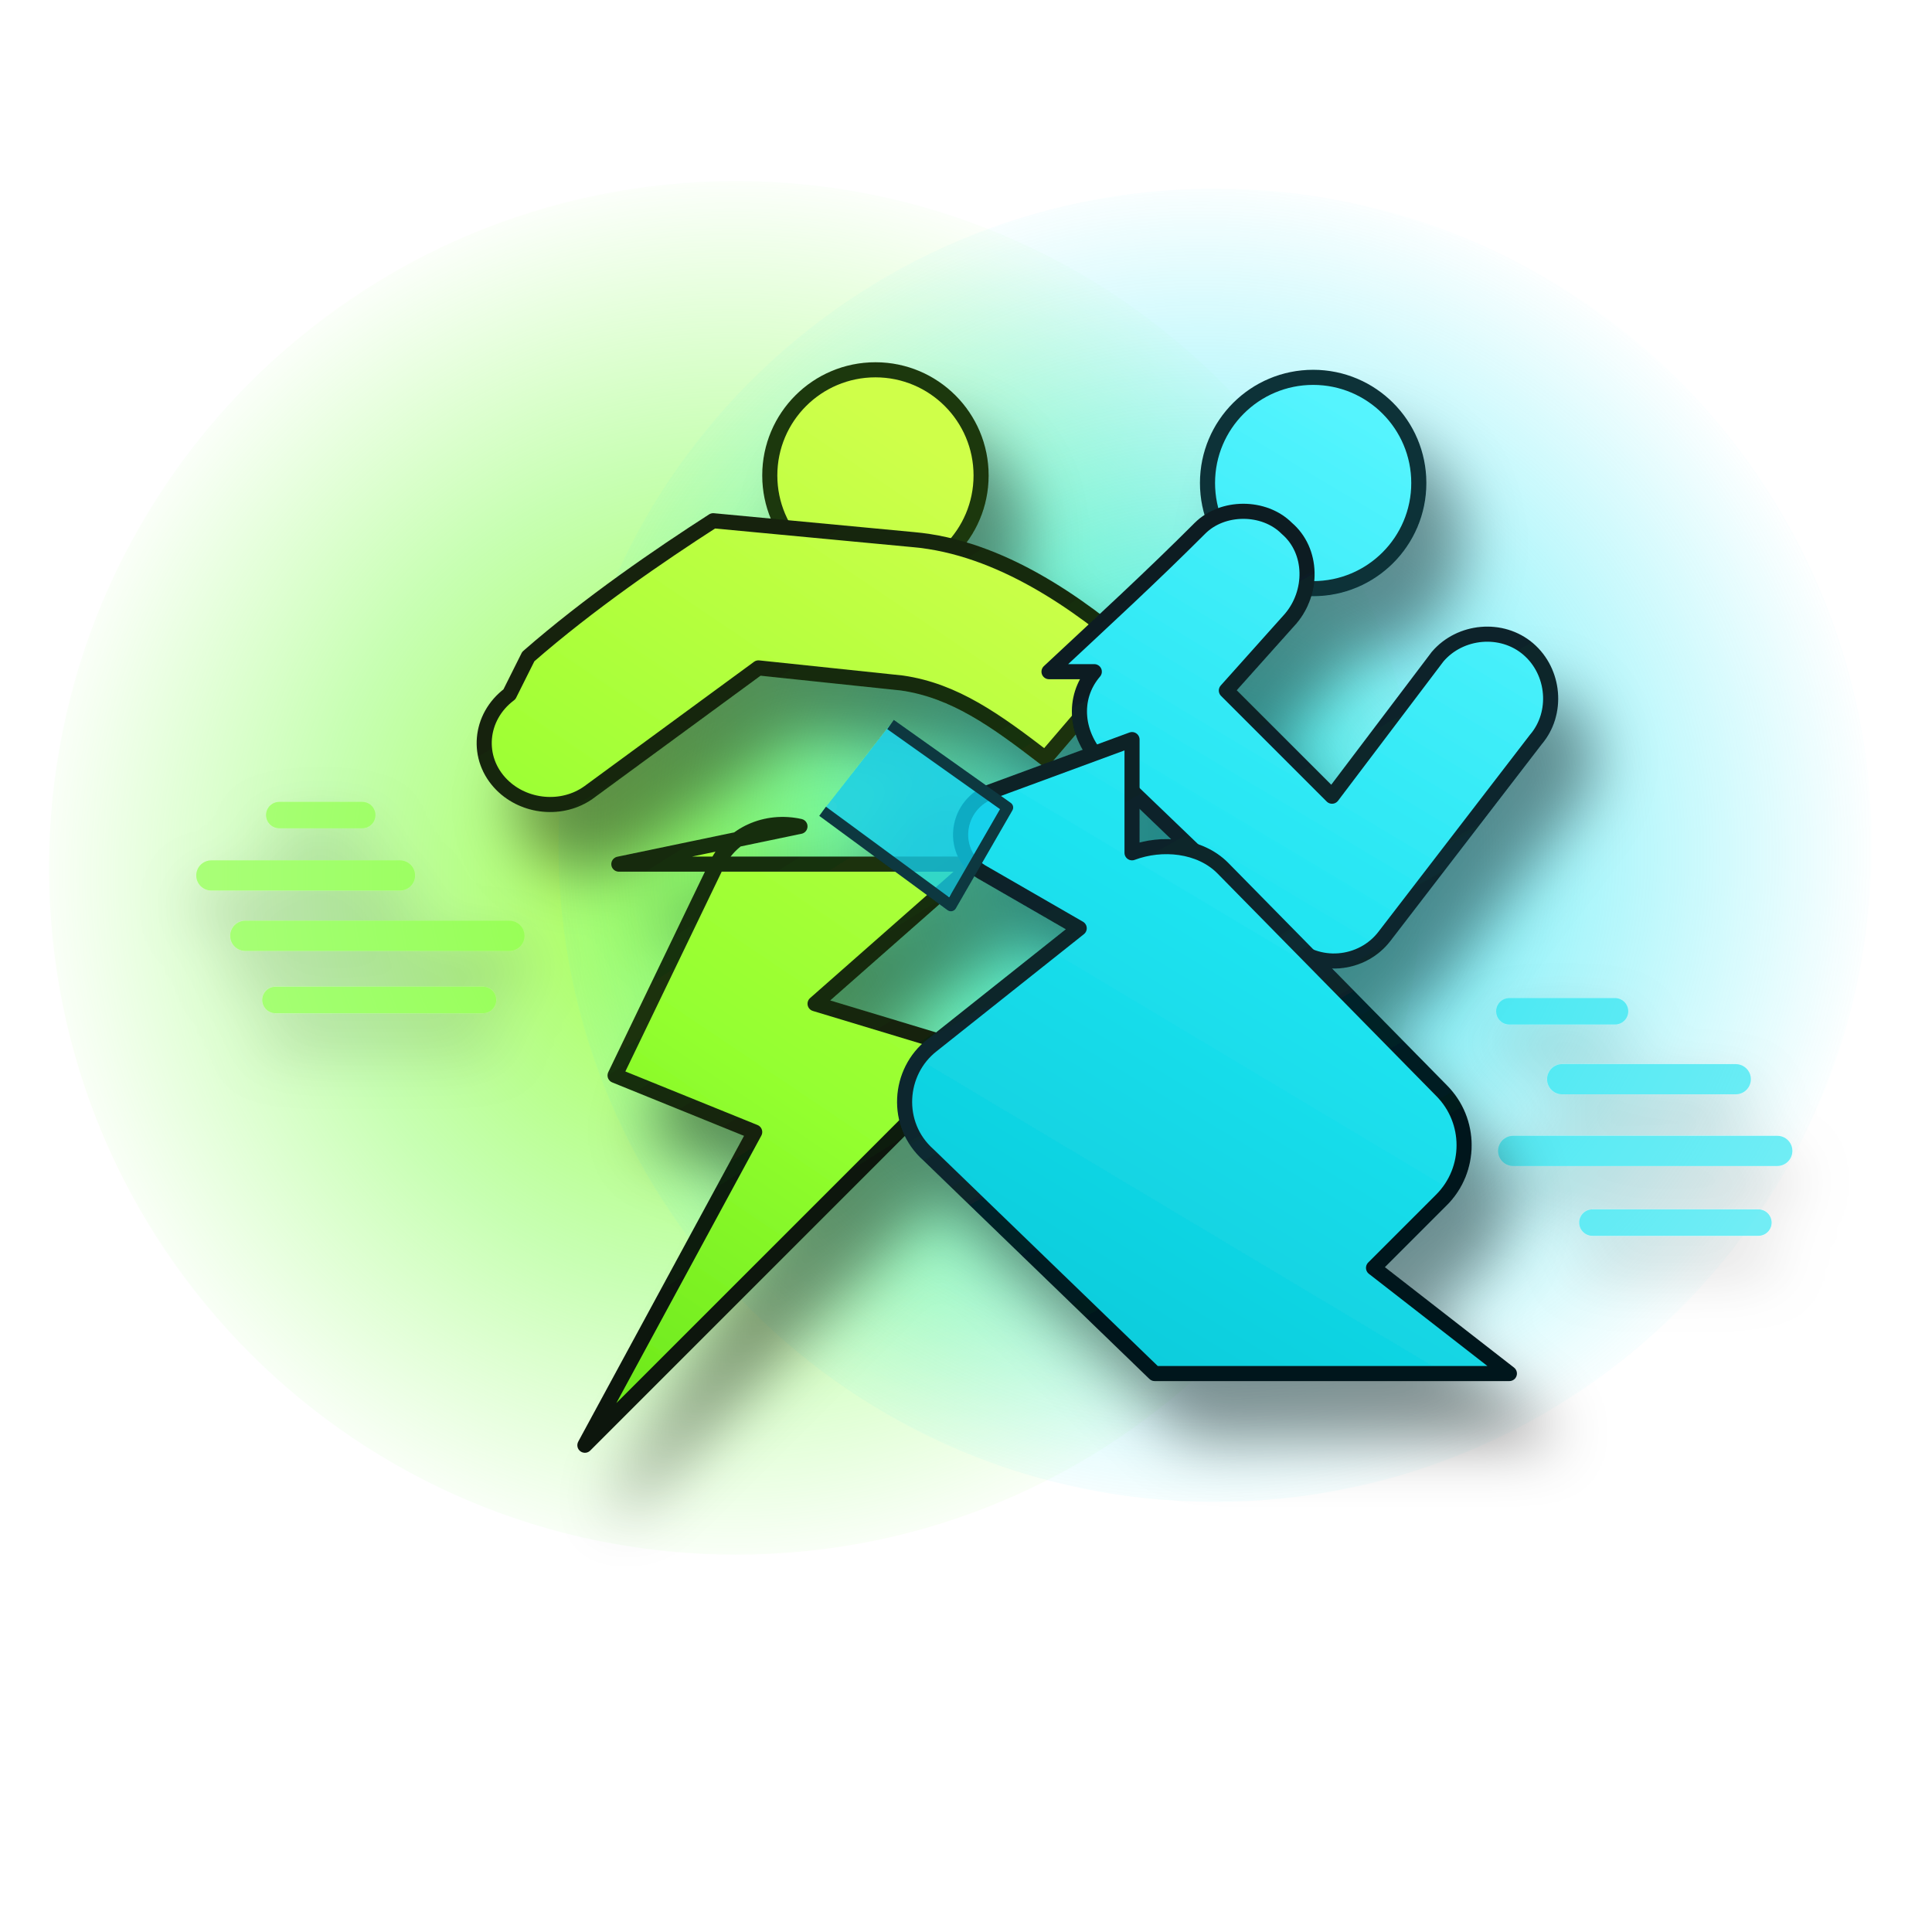
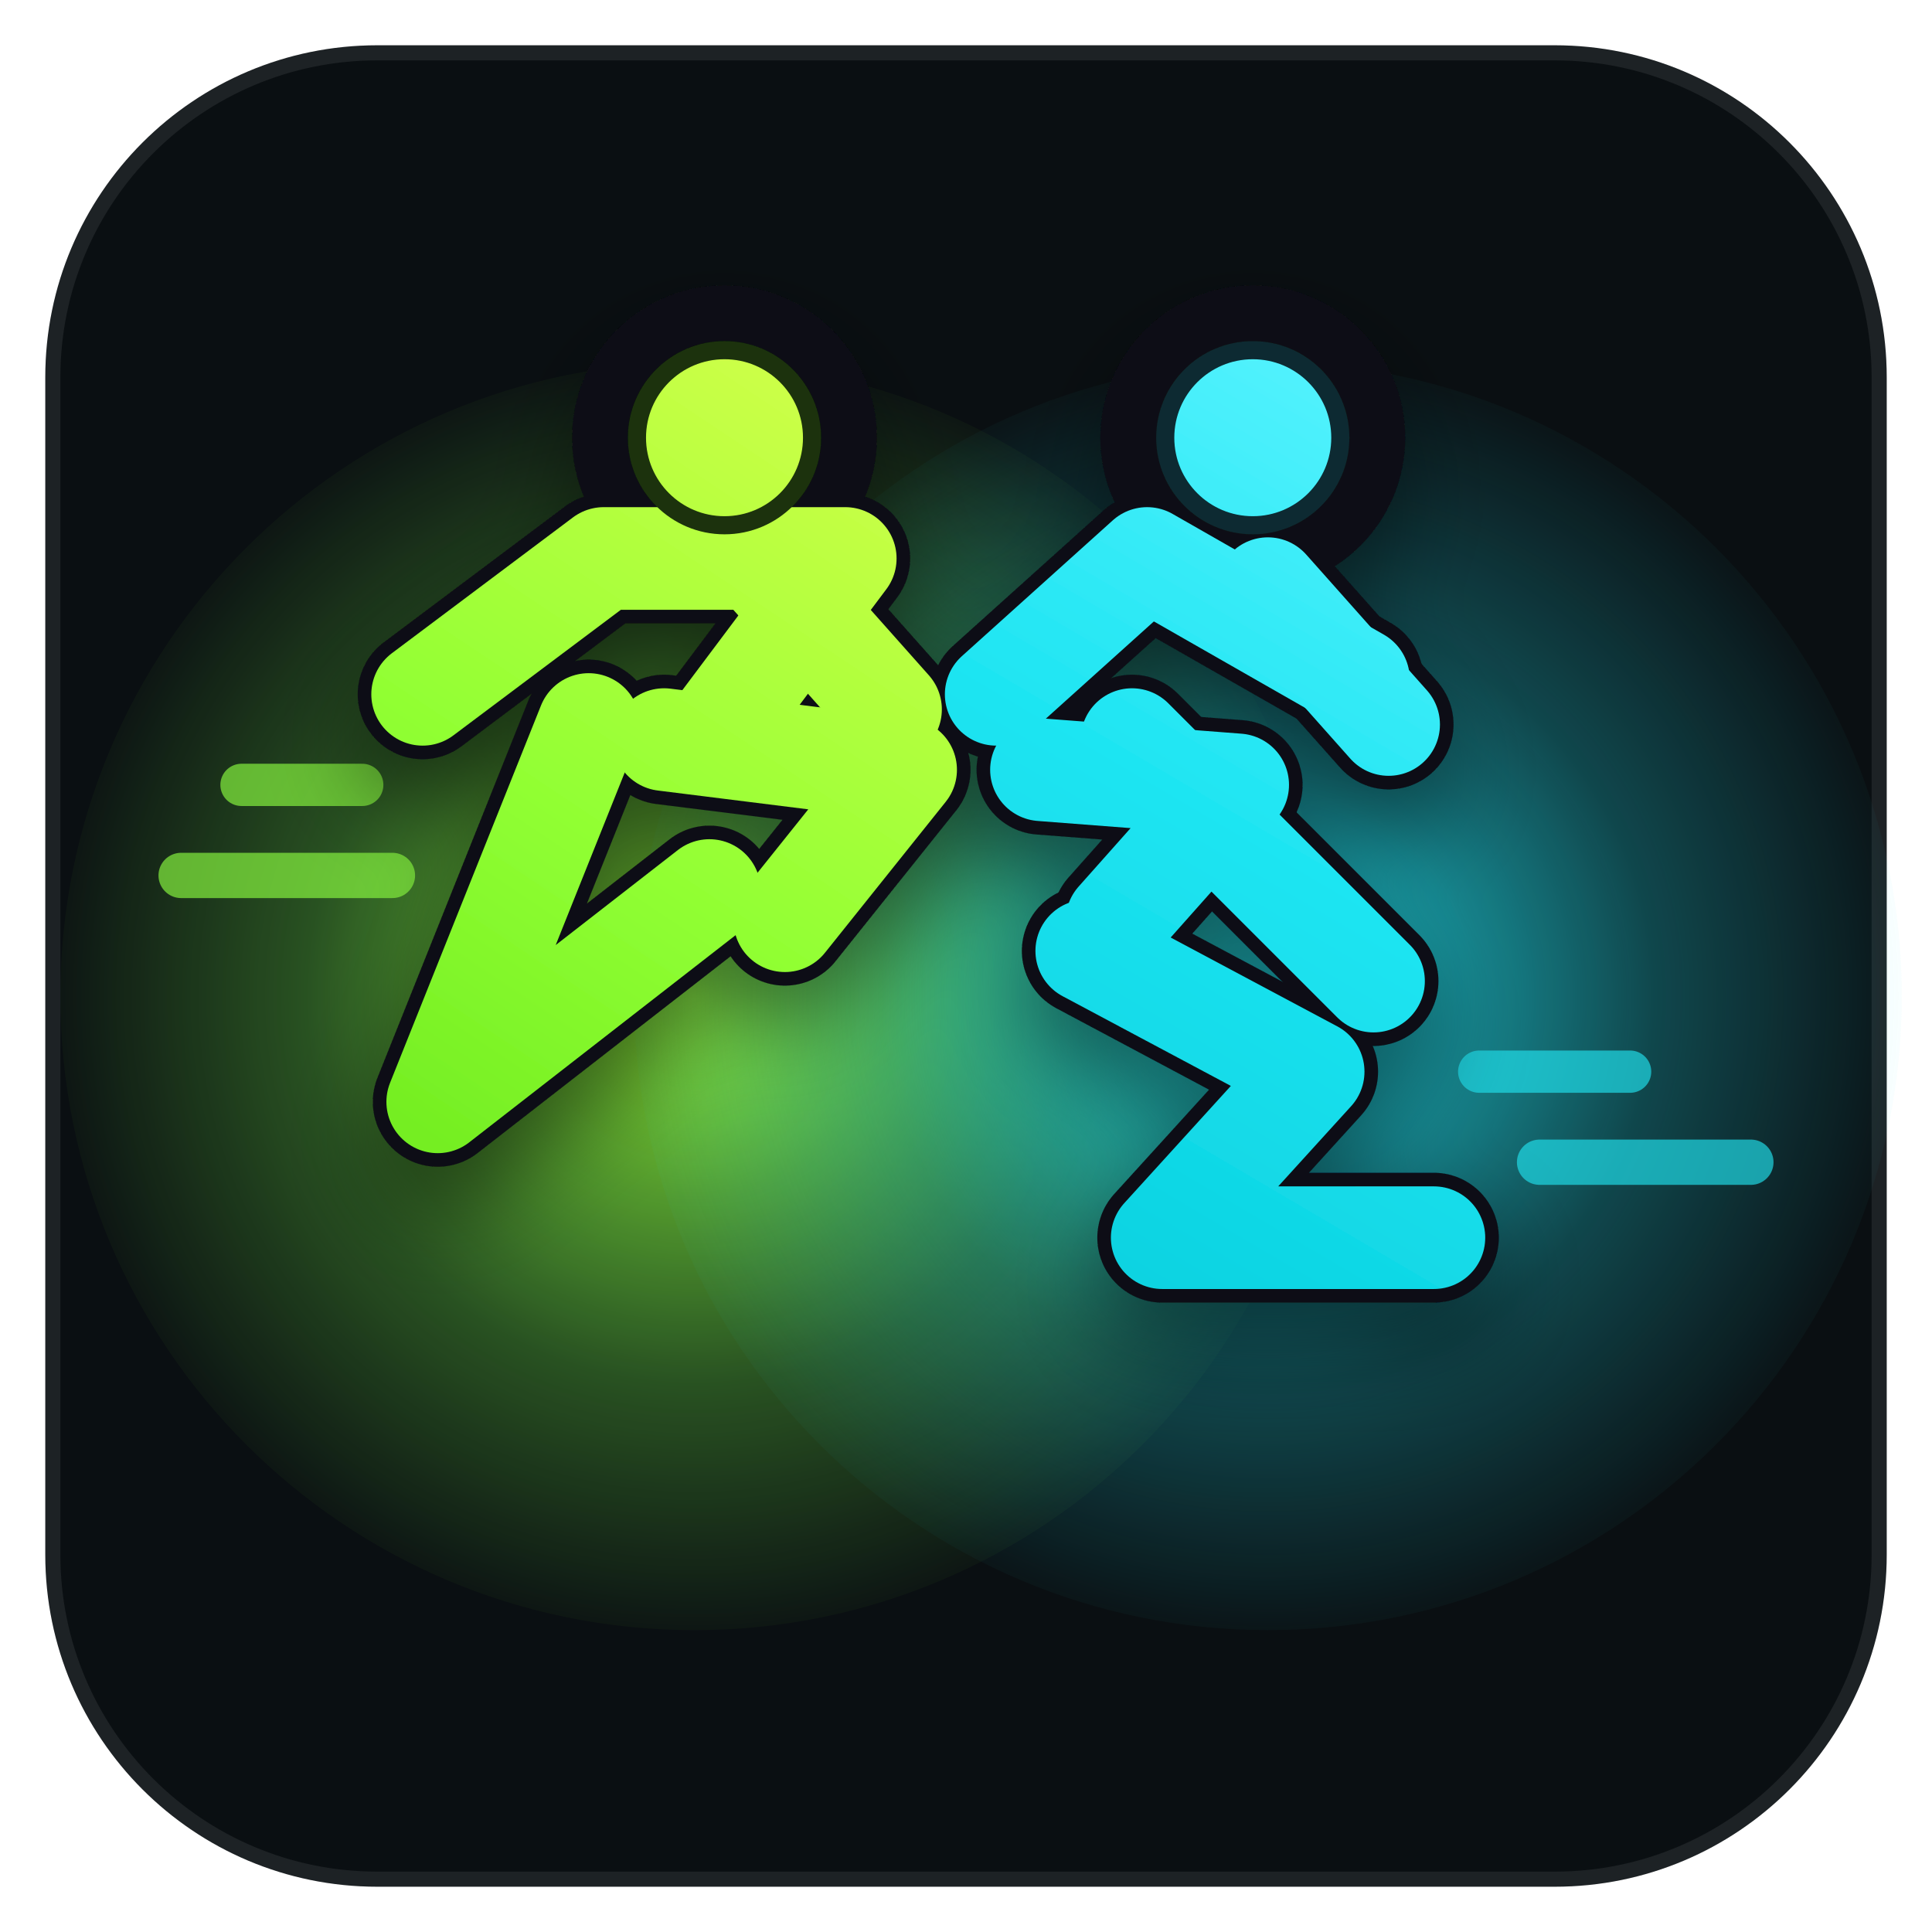
- <svg xmlns="http://www.w3.org/2000/svg" viewBox="0 0 512 512" fill="none">
+ <svg xmlns="http://www.w3.org/2000/svg" viewBox="0 0 128 128" fill="none">
  <defs>
-     <radialGradient id="phew-glow-left" cx="0" cy="0" r="1" gradientUnits="userSpaceOnUse" gradientTransform="translate(194 232) rotate(90) scale(190)">
-       <stop offset="0" stop-color="#A7FF2D" stop-opacity=".95" />
-       <stop offset=".58" stop-color="#7BFF49" stop-opacity=".42" />
-       <stop offset="1" stop-color="#7BFF49" stop-opacity="0" />
+     <radialGradient id="glowL" cx="0" cy="0" r="1" gradientUnits="userSpaceOnUse" gradientTransform="translate(46 66) rotate(90) scale(44)">
+       <stop offset="0" stop-color="#9BFF37" stop-opacity=".9" />
+       <stop offset=".58" stop-color="#78FF49" stop-opacity=".28" />
+       <stop offset="1" stop-color="#78FF49" stop-opacity="0" />
    </radialGradient>
-     <radialGradient id="phew-glow-right" cx="0" cy="0" r="1" gradientUnits="userSpaceOnUse" gradientTransform="translate(318 226) rotate(90) scale(182)">
-       <stop offset="0" stop-color="#20E6F4" stop-opacity=".88" />
-       <stop offset=".58" stop-color="#20E6F4" stop-opacity=".36" />
-       <stop offset="1" stop-color="#20E6F4" stop-opacity="0" />
+     <radialGradient id="glowR" cx="0" cy="0" r="1" gradientUnits="userSpaceOnUse" gradientTransform="translate(84 66) rotate(90) scale(44)">
+       <stop offset="0" stop-color="#20E7F4" stop-opacity=".88" />
+       <stop offset=".58" stop-color="#20E7F4" stop-opacity=".26" />
+       <stop offset="1" stop-color="#20E7F4" stop-opacity="0" />
    </radialGradient>
-     <linearGradient id="runner-left-fill" x1="115" y1="390" x2="282" y2="142" gradientUnits="userSpaceOnUse">
-       <stop stop-color="#5BDE13" />
-       <stop offset=".45" stop-color="#93FF2F" />
-       <stop offset="1" stop-color="#CFFF4A" />
+     <linearGradient id="runnerL" x1="22" y1="96" x2="66" y2="30" gradientUnits="userSpaceOnUse">
+       <stop stop-color="#5BDF14" />
+       <stop offset=".55" stop-color="#91FF33" />
+       <stop offset="1" stop-color="#D3FF49" />
    </linearGradient>
-     <linearGradient id="runner-left-edge" x1="162" y1="160" x2="258" y2="312" gradientUnits="userSpaceOnUse">
-       <stop stop-color="#14220E" />
-       <stop offset=".55" stop-color="#1A3210" />
-       <stop offset="1" stop-color="#0A1208" />
+     <linearGradient id="runnerR" x1="66" y1="98" x2="106" y2="30" gradientUnits="userSpaceOnUse">
+       <stop stop-color="#00C9D8" />
+       <stop offset=".58" stop-color="#1FE5F2" />
+       <stop offset="1" stop-color="#5BF4FF" />
    </linearGradient>
-     <linearGradient id="runner-right-fill" x1="273" y1="382" x2="420" y2="136" gradientUnits="userSpaceOnUse">
-       <stop stop-color="#04C6D6" />
-       <stop offset=".52" stop-color="#20E4F1" />
-       <stop offset="1" stop-color="#58F5FF" />
-     </linearGradient>
-     <linearGradient id="runner-right-edge" x1="314" y1="166" x2="392" y2="306" gradientUnits="userSpaceOnUse">
-       <stop stop-color="#081F24" />
-       <stop offset=".55" stop-color="#072930" />
-       <stop offset="1" stop-color="#05161A" />
-     </linearGradient>
-     <filter id="softShadow" x="-20%" y="-20%" width="140%" height="150%">
-       <feDropShadow dx="0" dy="8" stdDeviation="8" flood-color="#000" flood-opacity=".35" />
-     </filter>
-     <filter id="deepShadow" x="-20%" y="-20%" width="150%" height="170%">
-       <feDropShadow dx="10" dy="16" stdDeviation="8" flood-color="#000" flood-opacity=".42" />
+     <filter id="shadow" x="-20%" y="-20%" width="150%" height="160%">
+       <feDropShadow dx="0" dy="3" stdDeviation="3" flood-color="#000" flood-opacity=".45" />
    </filter>
  </defs>
-   <circle cx="195" cy="230" r="182" fill="url(#phew-glow-left)" />
-   <circle cx="322" cy="224" r="174" fill="url(#phew-glow-right)" />
-   <g opacity=".62" stroke-linecap="round" filter="url(#softShadow)">
-     <path d="M74 216h22" stroke="#8BFF42" stroke-width="7" />
-     <path d="M56 232h50" stroke="#89FF41" stroke-width="8" />
-     <path d="M65 248h70" stroke="#88FF41" stroke-width="8" />
-     <path d="M73 265h55" stroke="#88FF41" stroke-width="7" />
-     <path d="M400 268h28" stroke="#1EE2EF" stroke-width="7" />
-     <path d="M414 286h46" stroke="#1EE2EF" stroke-width="8" />
-     <path d="M401 305h70" stroke="#1EE2EF" stroke-width="8" />
-     <path d="M422 324h44" stroke="#1EE2EF" stroke-width="7" />
+   <rect x="3" y="3" width="122" height="122" rx="22" fill="#0A0F12" />
+   <rect x="3.5" y="3.5" width="121" height="121" rx="21.5" stroke="rgba(255,255,255,.08)" />
+   <circle cx="46" cy="66" r="42" fill="url(#glowL)" />
+   <circle cx="84" cy="66" r="42" fill="url(#glowR)" />
+   <g opacity=".65" stroke-linecap="round">
+     <path d="M16 52h8" stroke="#8CFF40" stroke-width="2.8" />
+     <path d="M12 58h14" stroke="#8CFF40" stroke-width="3" />
+     <path d="M98 71h10" stroke="#21E4F0" stroke-width="2.8" />
+     <path d="M102 77h14" stroke="#21E4F0" stroke-width="3" />
  </g>
-   <g filter="url(#deepShadow)">
-     <circle cx="232" cy="126" r="28" fill="url(#runner-left-fill)" stroke="#1D370B" stroke-width="4" />
-     <circle cx="348" cy="128" r="28" fill="url(#runner-right-fill)" stroke="#083238" stroke-width="4" />
-     <path d="M140 174c16-14 35-27 49-36l53 5c23 2 44 17 59 30l-24 28c-13-10-24-18-38-20l-38-4-45 33c-7 5-17 4-23-2-7-7-6-18 2-24Z" fill="url(#runner-left-fill)" stroke="url(#runner-left-edge)" stroke-width="4" stroke-linejoin="round" />
-     <path d="M278 178c15-14 27-25 40-38 6-6 17-6 23 0 7 6 7 17 1 24l-17 19 28 28 28-37c6-7 17-8 24-2 7 6 8 17 2 24l-40 52c-6 8-18 9-25 2l-50-48c-7-7-8-17-2-24Z" fill="url(#runner-right-fill)" stroke="url(#runner-right-edge)" stroke-width="4" stroke-linejoin="round" />
-     <path d="M164 229h94l-42 37 43 13-104 104 45-83-37-15 27-56c4-8 13-12 22-10Z" fill="url(#runner-left-fill)" stroke="url(#runner-left-edge)" stroke-width="4" stroke-linejoin="round" />
-     <path d="M300 226c8-3 18-2 24 4l58 59c8 8 8 21 0 29l-18 18 36 28h-94l-60-58c-9-8-8-22 1-29l39-31-26-15c-8-5-7-17 2-21l38-14Z" fill="url(#runner-right-fill)" stroke="url(#runner-right-edge)" stroke-width="4" stroke-linejoin="round" />
-     <path d="M236 192l31 22-15 26-34-25" fill="#12CDEA" fill-opacity=".8" stroke="#083740" stroke-width="3" stroke-linejoin="round" />
+   <g filter="url(#shadow)">
+     <g stroke="#071012" stroke-width="8.6" stroke-linecap="round" stroke-linejoin="round">
+       <path d="M28 46l12-9h16l-9 12" />
+       <path d="M39 48l-10 25 18-14" />
+       <path d="M44 49l16 2-8 10" />
+       <path d="M51 38l8 9" />
+       <circle cx="48" cy="29" r="5.8" />
+       <path d="M66 46l10-9 14 8" />
+       <path d="M75 49l16 16" />
+       <path d="M69 51l13 1-8 9" />
+       <path d="M84 39l8 9" />
+       <path d="M72 63l15 8-10 11h18" />
+       <circle cx="83" cy="29" r="5.8" />
+     </g>
+     <g stroke-linecap="round" stroke-linejoin="round">
+       <g stroke="url(#runnerL)" stroke-width="6.8">
+         <path d="M28 46l12-9h16l-9 12" />
+         <path d="M39 48l-10 25 18-14" />
+         <path d="M44 49l16 2-8 10" />
+         <path d="M51 38l8 9" />
+       </g>
+       <circle cx="48" cy="29" r="5.8" fill="url(#runnerL)" stroke="#1B320A" stroke-width="1.2" />
+       <g stroke="url(#runnerR)" stroke-width="6.8">
+         <path d="M66 46l10-9 14 8" />
+         <path d="M75 49l16 16" />
+         <path d="M69 51l13 1-8 9" />
+         <path d="M84 39l8 9" />
+         <path d="M72 63l15 8-10 11h18" />
+       </g>
+       <circle cx="83" cy="29" r="5.8" fill="url(#runnerR)" stroke="#082A31" stroke-width="1.2" />
+     </g>
  </g>
</svg>
